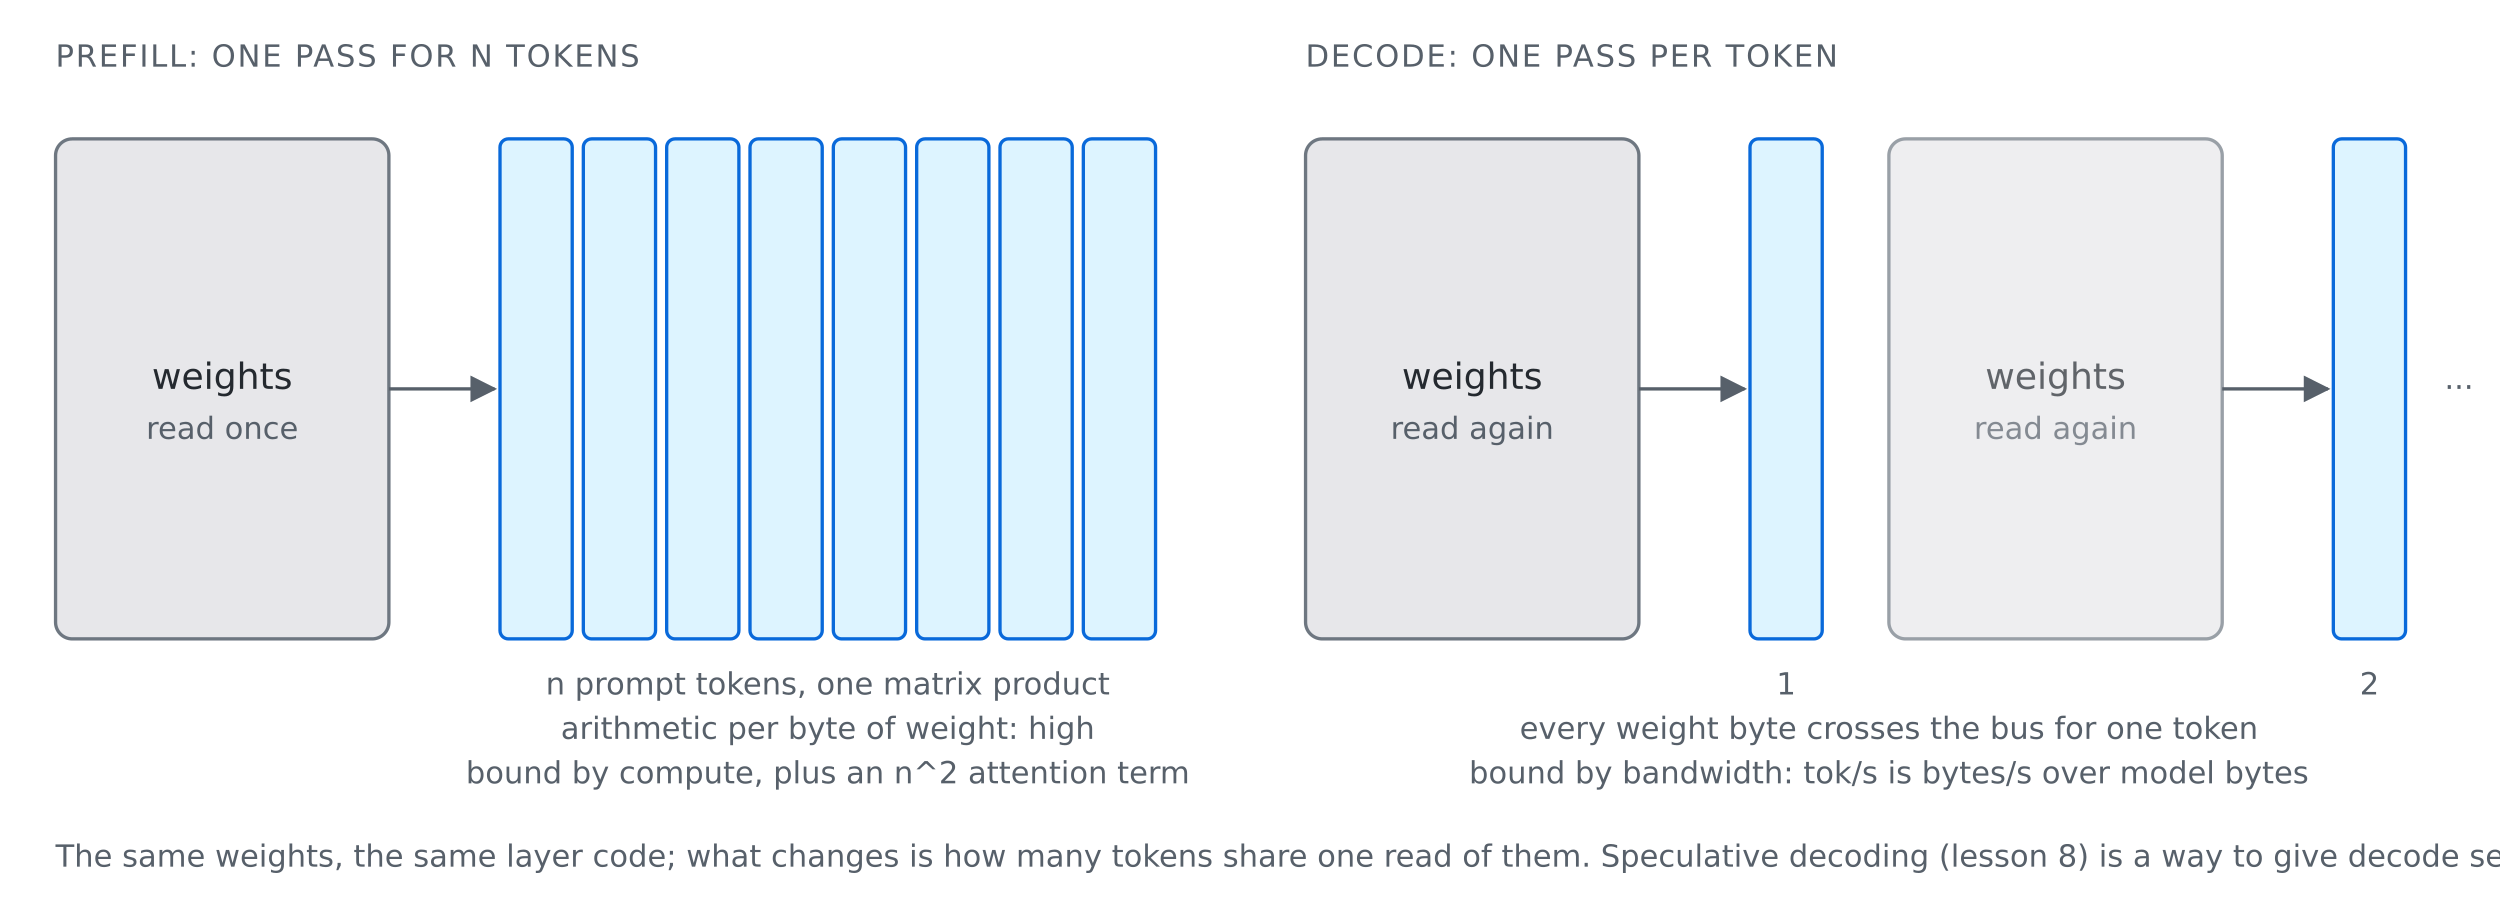
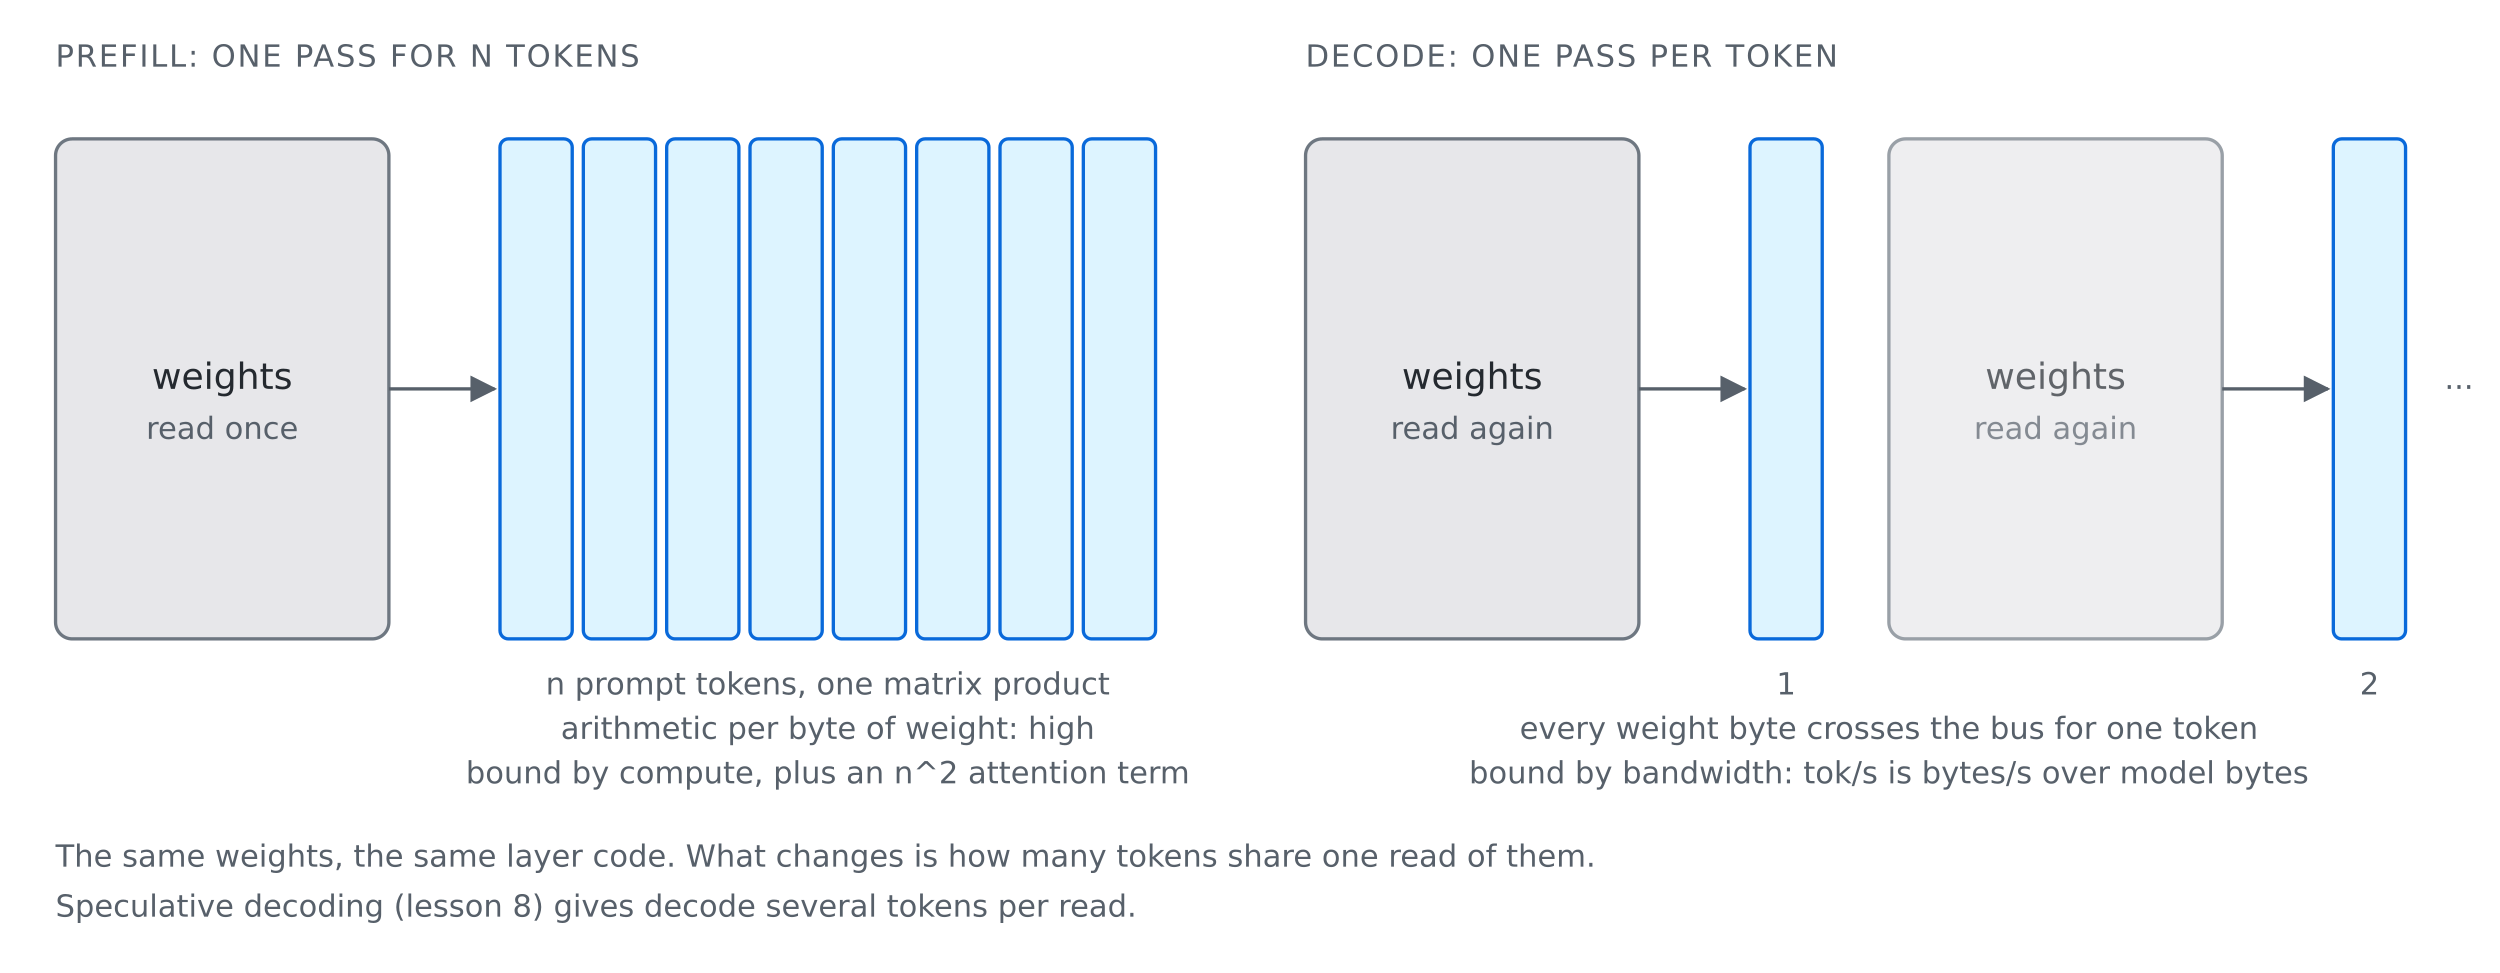
- <svg xmlns="http://www.w3.org/2000/svg" width="900" height="330" viewBox="0 0 900 330" font-family="DejaVu Sans, Liberation Sans, Helvetica, Arial, sans-serif">
+ <svg xmlns="http://www.w3.org/2000/svg" width="900" height="350" viewBox="0 0 900 350" font-family="DejaVu Sans, Liberation Sans, Helvetica, Arial, sans-serif">
  <style>
.b{fill:#f6f8fa;stroke:#8c959f;stroke-width:1.2}
.c{fill:#ddf4ff;stroke:#0969da;stroke-width:1.2}
.w{fill:#e7e7ea;stroke:#6e7781;stroke-width:1.2}
.t{fill:#24292f;font-size:13px}
.s{fill:#57606a;font-size:11px}
.h{fill:#57606a;font-size:11px;letter-spacing:.06em}
.a{stroke:#57606a;stroke-width:1.2;fill:none;marker-end:url(#m)}
@media (prefers-color-scheme:dark){
.b{fill:#161b22;stroke:#6e7681}.c{fill:#0c2d6b;stroke:#58a6ff}.w{fill:#21262d;stroke:#8b949e}
.t{fill:#e6edf3}.s,.h{fill:#8b949e}.a{stroke:#8b949e}}
</style>
  <defs>
    <marker id="m" viewBox="0 0 10 10" refX="9" refY="5" markerWidth="8" markerHeight="8" orient="auto">
      <path d="M0,0 L10,5 L0,10 z" fill="#57606a" />
    </marker>
  </defs>
  <text class="h" x="20" y="24">PREFILL: ONE PASS FOR N TOKENS</text>
  <text class="h" x="470" y="24">DECODE: ONE PASS PER TOKEN</text>
  <rect class="w" x="20" y="50" width="120" height="180" rx="6" />
  <text class="t" x="80" y="140" text-anchor="middle">weights</text>
  <text class="s" x="80" y="158" text-anchor="middle">read once</text>
  <line class="a" x1="140" y1="140" x2="178" y2="140" />
  <rect class="c" x="180" y="50" width="26" height="180" rx="3" />
  <rect class="c" x="210" y="50" width="26" height="180" rx="3" />
  <rect class="c" x="240" y="50" width="26" height="180" rx="3" />
  <rect class="c" x="270" y="50" width="26" height="180" rx="3" />
  <rect class="c" x="300" y="50" width="26" height="180" rx="3" />
  <rect class="c" x="330" y="50" width="26" height="180" rx="3" />
  <rect class="c" x="360" y="50" width="26" height="180" rx="3" />
  <rect class="c" x="390" y="50" width="26" height="180" rx="3" />
  <text class="s" x="298" y="250" text-anchor="middle">n prompt tokens, one matrix product</text>
  <text class="s" x="298" y="266" text-anchor="middle">arithmetic per byte of weight: high</text>
  <text class="s" x="298" y="282" text-anchor="middle">bound by compute, plus an n^2 attention term</text>
  <rect class="w" x="470" y="50" width="120" height="180" rx="6" />
  <text class="t" x="530" y="140" text-anchor="middle">weights</text>
  <text class="s" x="530" y="158" text-anchor="middle">read again</text>
  <line class="a" x1="590" y1="140" x2="628" y2="140" />
  <rect class="c" x="630" y="50" width="26" height="180" rx="3" />
  <text class="s" x="643" y="250" text-anchor="middle">1</text>
  <rect class="w" x="680" y="50" width="120" height="180" rx="6" opacity="0.7" />
  <text class="t" x="740" y="140" text-anchor="middle" opacity="0.7">weights</text>
  <text class="s" x="740" y="158" text-anchor="middle" opacity="0.7">read again</text>
  <line class="a" x1="800" y1="140" x2="838" y2="140" />
  <rect class="c" x="840" y="50" width="26" height="180" rx="3" />
  <text class="s" x="853" y="250" text-anchor="middle">2</text>
  <text class="s" x="880" y="140">...</text>
  <text class="s" x="680" y="266" text-anchor="middle">every weight byte crosses the bus for one token</text>
  <text class="s" x="680" y="282" text-anchor="middle">bound by bandwidth: tok/s is bytes/s over model bytes</text>
-   <text class="s" x="20" y="312">The same weights, the same layer code; what changes is how many tokens share one read of them. Speculative decoding (lesson 8) is a way to give decode several tokens per read.</text>
+   <text class="s" x="20" y="312">The same weights, the same layer code. What changes is how many tokens share one read of them.</text>
+   <text class="s" x="20" y="330">Speculative decoding (lesson 8) gives decode several tokens per read.</text>
</svg>
